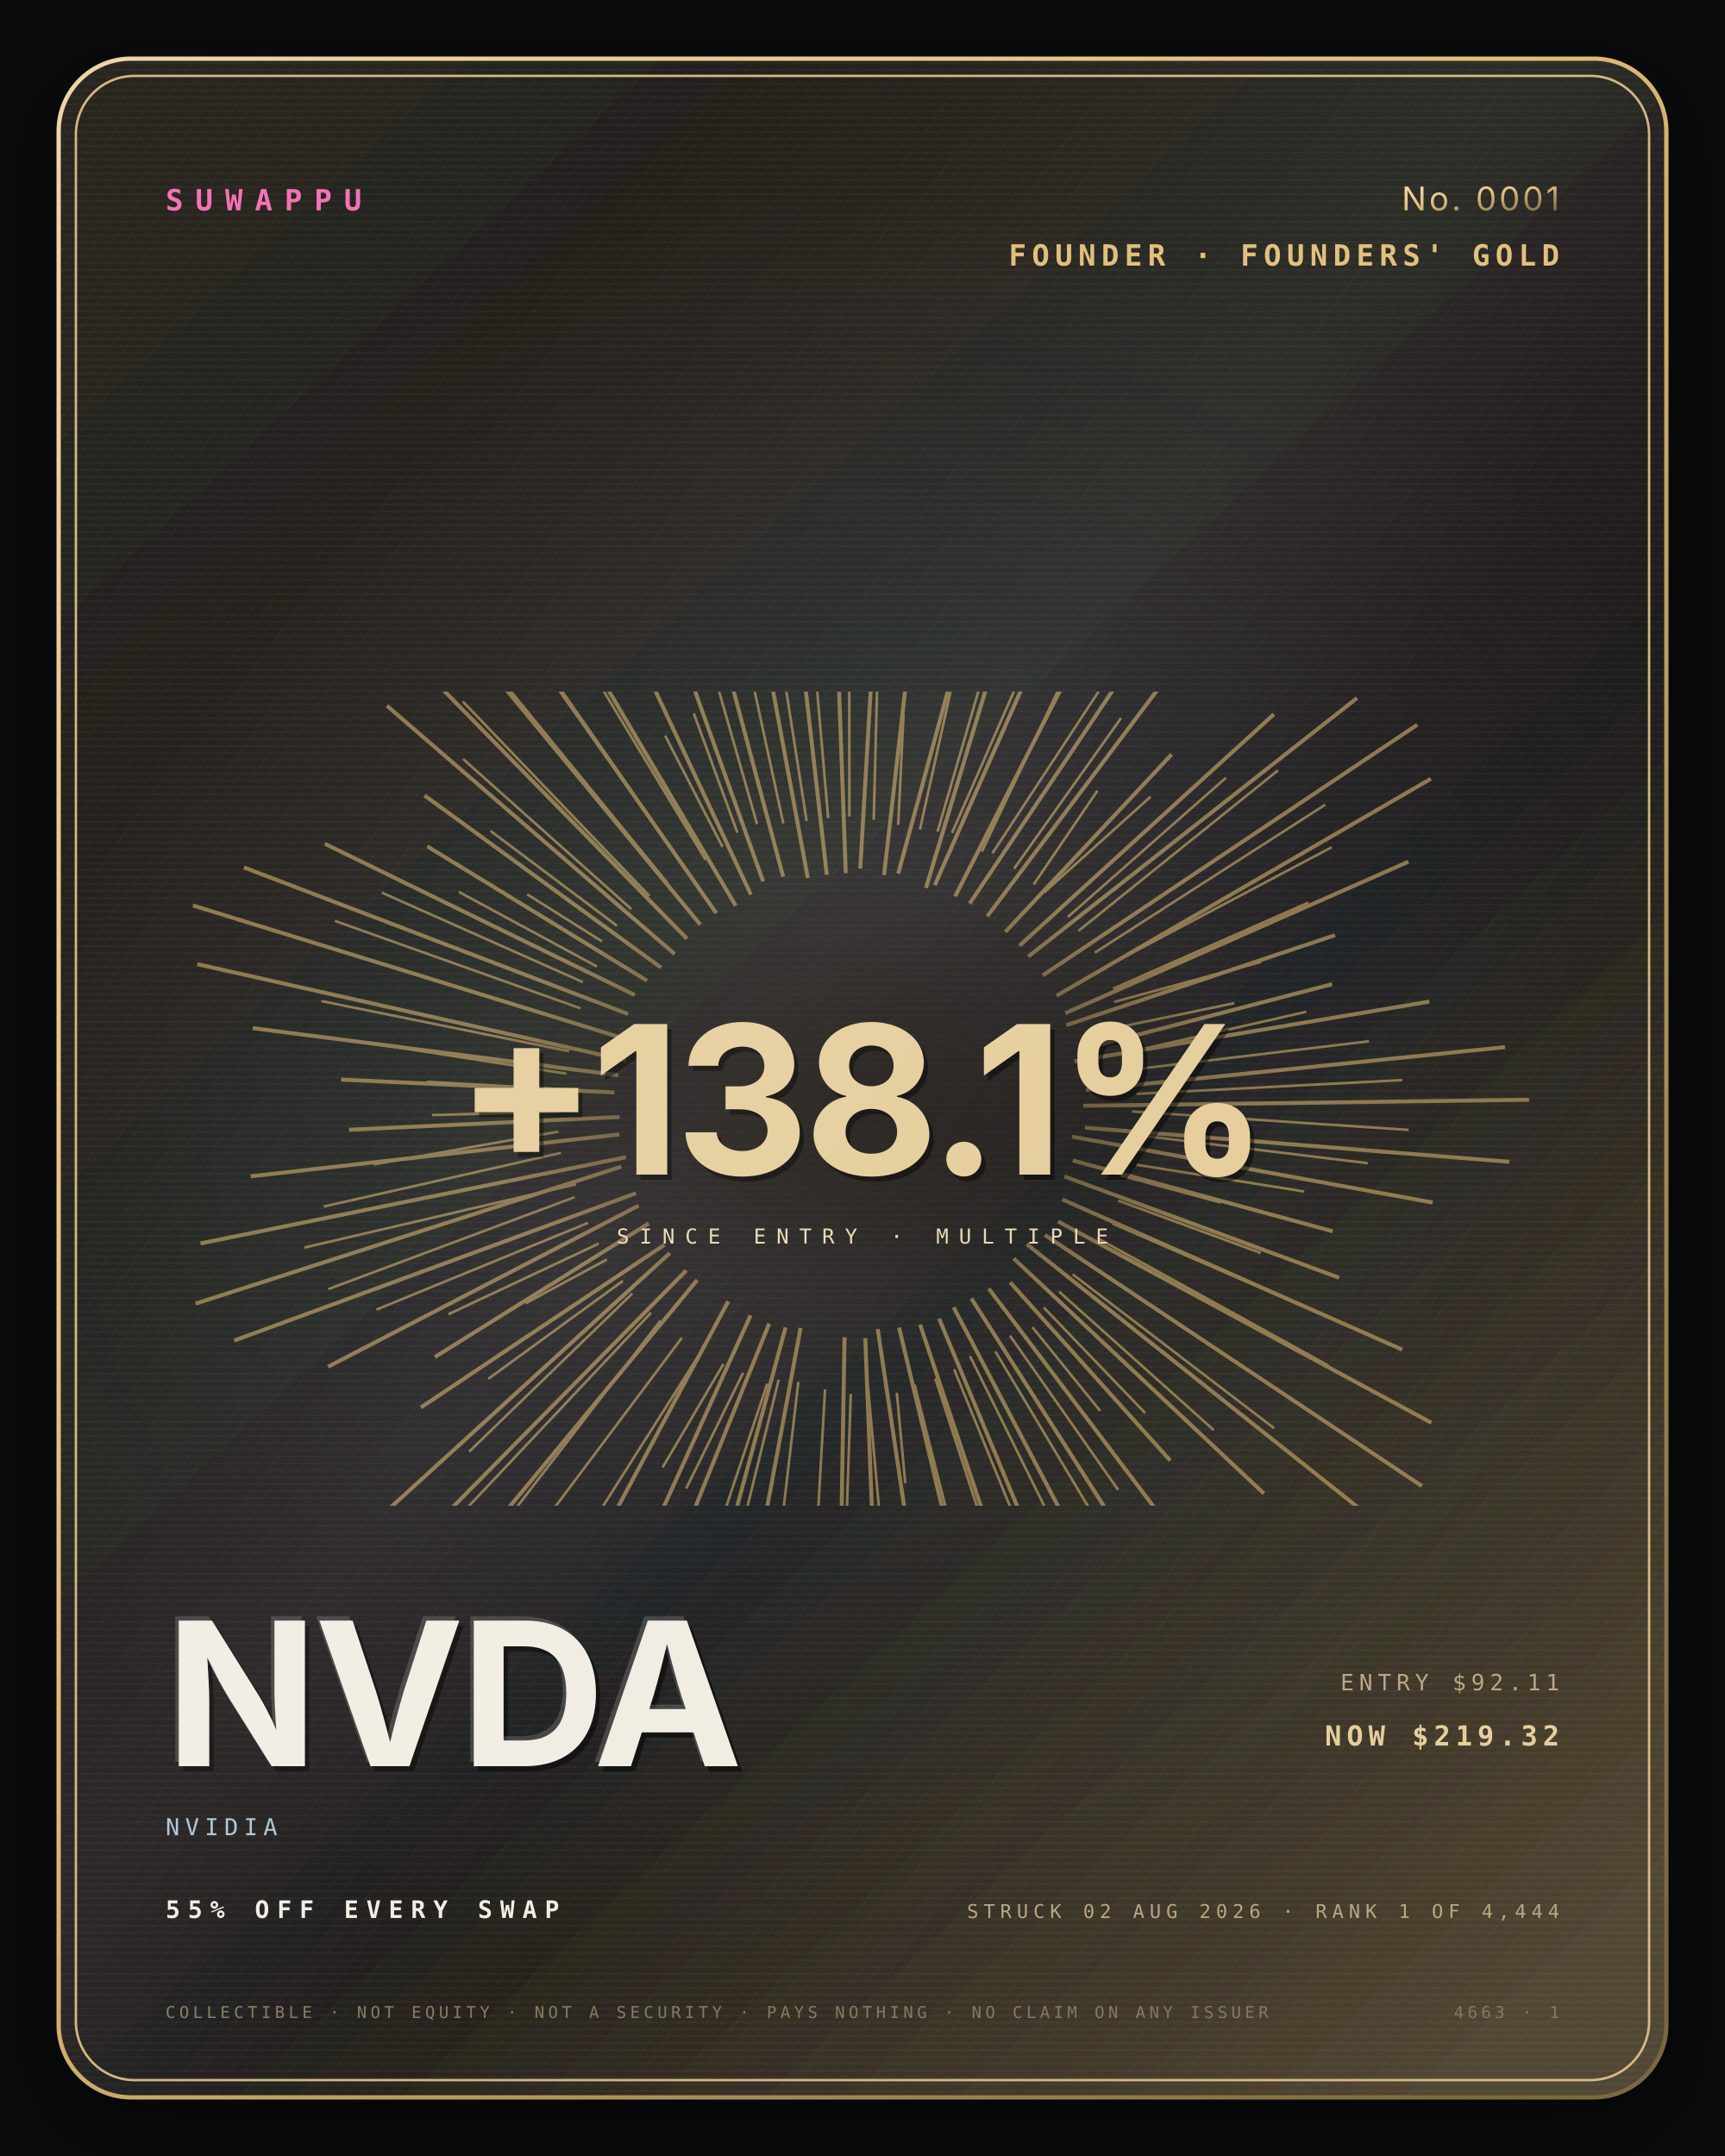
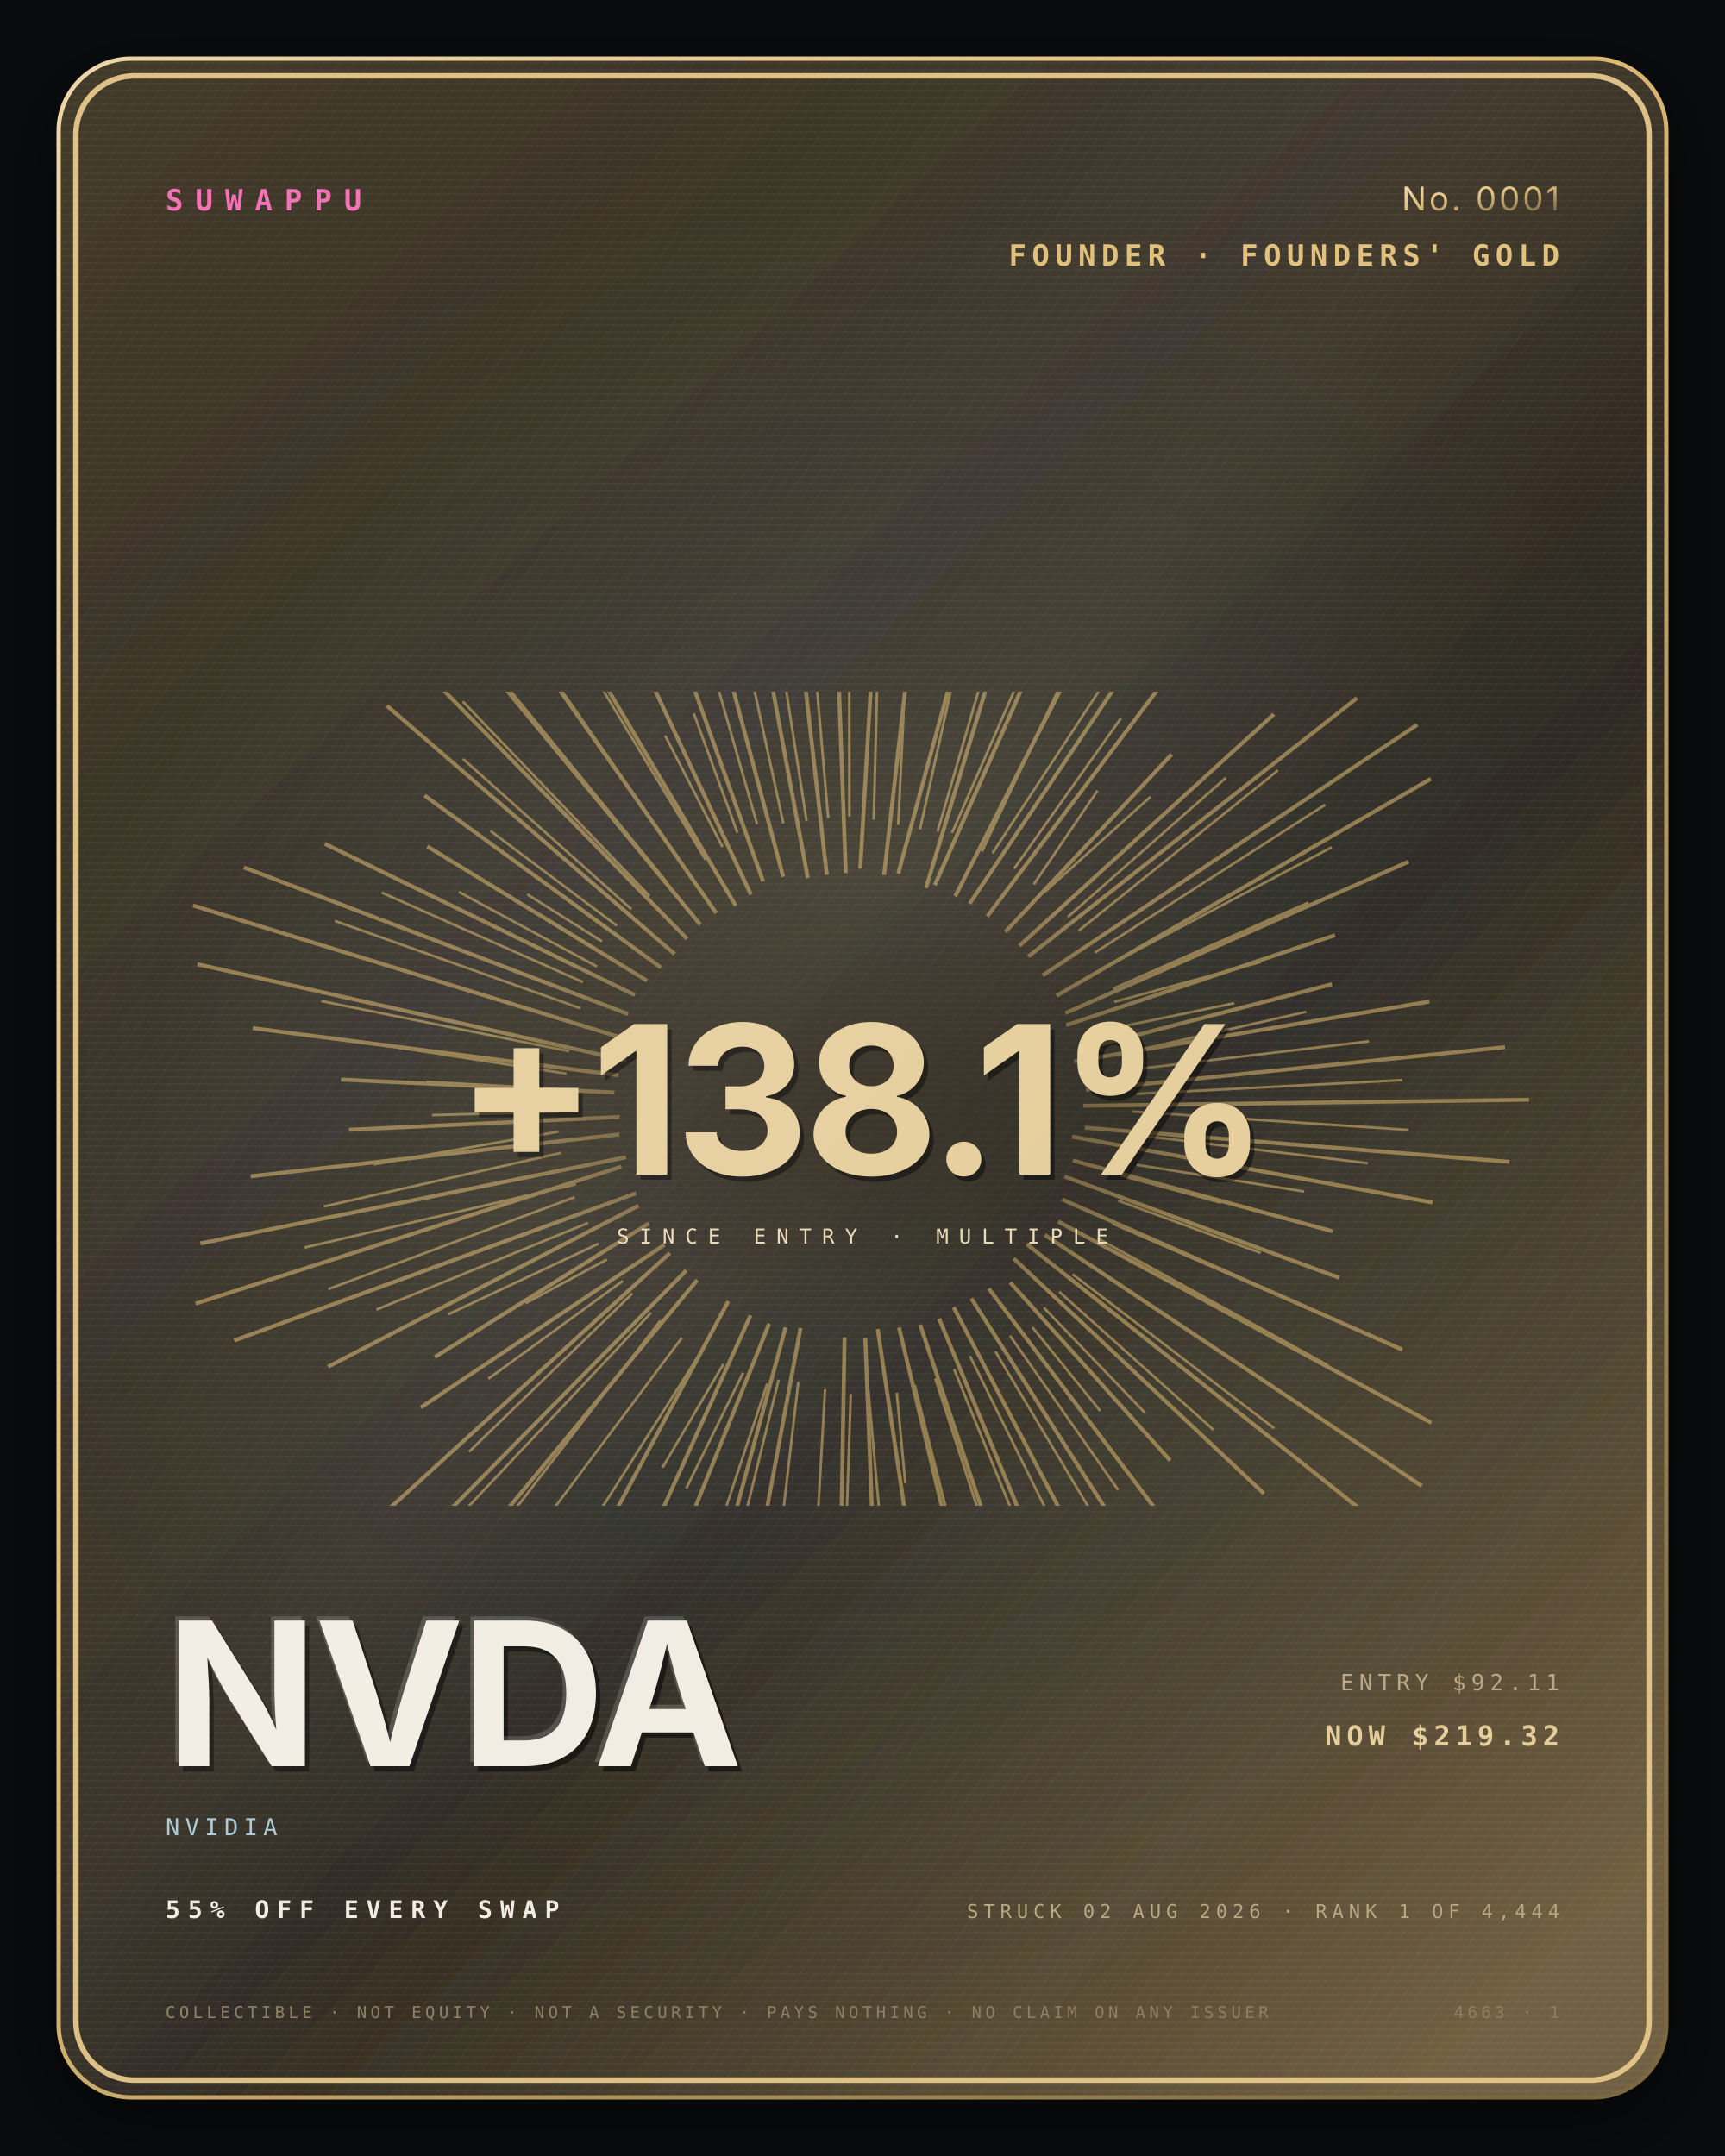
<svg xmlns="http://www.w3.org/2000/svg" width="1000" height="1250" viewBox="0 0 1000 1250" role="img" aria-label="NVDA position card">
  <defs>
    <clipPath id="cut">
      <rect x="66" y="401" width="868" height="472" />
    </clipPath>
    <clipPath id="card">
      <rect x="34" y="34" width="932" height="1182" rx="42" />
    </clipPath>
    <linearGradient id="mgrad" x1="0" y1="0" x2="0.9" y2="1">
      <stop offset="0" stop-color="#ecd6aa" />
      <stop offset="0.45" stop-color="#e0bd76" />
      <stop offset="1" stop-color="#7b6841" />
    </linearGradient>
    <linearGradient id="sheen" x1="0" y1="0" x2="1" y2="1">
      <stop offset="0.22" stop-color="#ffffff" stop-opacity="0" />
      <stop offset="0.46" stop-color="#ffffff" stop-opacity="0.065" />
      <stop offset="0.58" stop-color="#ffffff" stop-opacity="0.015" />
      <stop offset="0.80" stop-color="#ffffff" stop-opacity="0" />
    </linearGradient>
    <pattern id="brush" width="1000" height="4" patternUnits="userSpaceOnUse">
      <line x1="0" y1="0.5" x2="1000" y2="0.5" stroke="#ffffff" stroke-opacity="0.028" stroke-width="1" />
      <line x1="0" y1="2.5" x2="1000" y2="2.5" stroke="#000000" stroke-opacity="0.020" stroke-width="1" />
    </pattern>
    <filter id="drop" x="-6%" y="-6%" width="112%" height="112%">
      <feDropShadow dx="0" dy="14" stdDeviation="20" flood-color="#000000" flood-opacity="0.55" />
    </filter>
    <filter id="grain">
      <feTurbulence type="fractalNoise" baseFrequency="0.9" numOctaves="2" seed="7" stitchTiles="stitch" />
      <feColorMatrix type="matrix" values="0 0 0 0 0.5 0 0 0 0 0.5 0 0 0 0 0.5 0 0 0 0.04 0" />
    </filter>
    <radialGradient id="fadeg" gradientUnits="userSpaceOnUse" cx="492.0" cy="640" r="396.8">
      <stop offset="0.88" stop-color="#ffffff" />
      <stop offset="1" stop-color="#000000" />
    </radialGradient>
    <mask id="fade">
      <circle cx="492.0" cy="640" r="396.8" fill="url(#fadeg)" />
    </mask>
    <radialGradient id="vig" cx="0.5" cy="0.42" r="0.75">
      <stop offset="0.55" stop-color="#000000" stop-opacity="0" />
      <stop offset="1" stop-color="#000000" stop-opacity="0.34" />
    </radialGradient>
    <linearGradient id="plate" x1="0.1" y1="0" x2="0.85" y2="1">
-       <stop offset="0" stop-color="#26221c" />
-       <stop offset="0.62" stop-color="#191612" />
-       <stop offset="1" stop-color="#4f4430" />
+       <stop offset="0" stop-color="#403728" />
+       <stop offset="0.62" stop-color="#2a241a" />
+       <stop offset="1" stop-color="#705f3f" />
    </linearGradient>
    <radialGradient id="bloom" cx="0.5" cy="0.5" r="0.5">
      <stop offset="0" stop-color="#c3bf95" stop-opacity="0.12" />
      <stop offset="0.5" stop-color="#6ea8c9" stop-opacity="0.06" />
      <stop offset="1" stop-color="#6ea8c9" stop-opacity="0" />
    </radialGradient>
    <radialGradient id="clear" cx="0.5" cy="0.5" r="0.5">
-       <stop offset="0" stop-color="#191612" stop-opacity="0.62" />
-       <stop offset="0.42" stop-color="#191612" stop-opacity="0.40" />
-       <stop offset="1" stop-color="#191612" stop-opacity="0" />
+       <stop offset="0" stop-color="#2a241a" stop-opacity="0.62" />
+       <stop offset="0.42" stop-color="#2a241a" stop-opacity="0.40" />
+       <stop offset="1" stop-color="#2a241a" stop-opacity="0" />
    </radialGradient>
    <pattern id="hatch" width="7" height="7" patternUnits="userSpaceOnUse" patternTransform="rotate(35)">
      <line x1="0" y1="0" x2="0" y2="7" stroke="#ffffff" stroke-opacity="0.030" stroke-width="1" />
    </pattern>
  </defs>
  <rect width="1000" height="1250" fill="#0a0b0d" />
  <rect x="34" y="34" width="932" height="1182" rx="42" fill="url(#plate)" filter="url(#drop)" />
  <g clip-path="url(#card)">
    <rect width="1000" height="1250" fill="url(#hatch)" />
    <rect width="1000" height="1250" fill="url(#brush)" />
-     <rect width="1000" height="1250" filter="url(#grain)" />
+     <rect width="1000" height="1250" fill="none" filter="url(#grain)" />
    <ellipse cx="492.0" cy="640" rx="546.8" ry="536.8" fill="url(#bloom)" />
    <g clip-path="url(#cut)" stroke="#c2a262" fill="none" stroke-width="2.3" opacity="0.66">
      <line x1="628.0" y1="641.1" x2="886.4" y2="637.6" />
      <line x1="628.9" y1="653.8" x2="875.0" y2="673.6" />
      <line x1="621.5" y1="659.0" x2="830.5" y2="697.2" />
      <line x1="621.9" y1="672.8" x2="772.6" y2="713.9" />
      <line x1="617.1" y1="682.1" x2="776.3" y2="740.8" />
      <line x1="615.8" y1="695.4" x2="812.9" y2="782.5" />
      <line x1="613.4" y1="708.2" x2="829.8" y2="824.9" />
      <line x1="605.7" y1="716.0" x2="824.2" y2="861.5" />
      <line x1="595.2" y1="721.3" x2="787.3" y2="874.0" />
      <line x1="587.6" y1="729.6" x2="732.7" y2="865.9" />
      <line x1="585.6" y1="743.5" x2="678.4" y2="846.8" />
      <line x1="573.2" y1="747.1" x2="676.7" y2="884.0" />
      <line x1="563.1" y1="752.8" x2="685.4" y2="944.5" />
      <line x1="552.8" y1="757.9" x2="672.5" y2="985.9" />
      <line x1="544.4" y1="764.5" x2="643.4" y2="1002.4" />
      <line x1="533.4" y1="768.0" x2="609.6" y2="995.8" />
      <line x1="521.2" y1="769.7" x2="565.6" y2="955.3" />
      <line x1="508.8" y1="770.5" x2="528.0" y2="899.2" />
      <line x1="501.6" y1="775.8" x2="508.6" y2="955.3" />
      <line x1="489.6" y1="775.3" x2="485.6" y2="1008.9" />
      <line x1="464.1" y1="769.9" x2="416.8" y2="1024.0" />
      <line x1="455.4" y1="769.6" x2="395.3" y2="991.8" />
      <line x1="445.9" y1="767.4" x2="379.8" y2="931.7" />
      <line x1="435.1" y1="762.6" x2="378.9" y2="886.7" />
      <line x1="422.2" y1="754.5" x2="329.5" y2="927.3" />
      <line x1="404.2" y1="742.1" x2="237.9" y2="943.1" />
      <line x1="397.8" y1="736.6" x2="219.2" y2="917.7" />
      <line x1="388.3" y1="726.5" x2="224.9" y2="875.4" />
      <line x1="385.2" y1="721.7" x2="244.0" y2="816.0" />
      <line x1="376.1" y1="709.3" x2="252.1" y2="786.8" />
      <line x1="370.2" y1="699.0" x2="190.2" y2="792.4" />
      <line x1="368.7" y1="691.8" x2="135.8" y2="777.2" />
      <line x1="360.2" y1="676.4" x2="113.4" y2="755.8" />
      <line x1="362.9" y1="670.9" x2="116.2" y2="720.9" />
      <line x1="359.0" y1="657.7" x2="145.3" y2="682.0" />
      <line x1="359.2" y1="647.6" x2="202.3" y2="655.0" />
      <line x1="356.2" y1="633.4" x2="197.7" y2="625.9" />
      <line x1="358.5" y1="623.4" x2="146.5" y2="596.1" />
      <line x1="362.9" y1="614.8" x2="114.4" y2="559.0" />
      <line x1="365.0" y1="603.1" x2="111.9" y2="525.0" />
      <line x1="364.1" y1="587.9" x2="141.4" y2="502.9" />
      <line x1="368.0" y1="576.9" x2="188.3" y2="489.2" />
      <line x1="375.1" y1="568.6" x2="247.7" y2="490.7" />
      <line x1="383.2" y1="561.0" x2="246.1" y2="461.2" />
      <line x1="391.1" y1="553.1" x2="224.3" y2="409.2" />
      <line x1="398.3" y1="544.3" x2="216.7" y2="358.9" />
      <line x1="406.0" y1="536.1" x2="240.8" y2="336.1" />
      <line x1="415.2" y1="529.4" x2="276.5" y2="330.8" />
      <line x1="426.5" y1="525.1" x2="324.0" y2="351.5" />
      <line x1="435.3" y1="518.7" x2="378.0" y2="396.4" />
      <line x1="442.4" y1="511.0" x2="383.6" y2="346.7" />
      <line x1="454.0" y1="508.3" x2="396.2" y2="291.5" />
      <line x1="468.3" y1="509.1" x2="421.6" y2="257.5" />
      <line x1="479.3" y1="507.2" x2="449.7" y2="247.2" />
      <line x1="490.3" y1="506.2" x2="481.6" y2="269.8" />
      <line x1="498.7" y1="503.6" x2="509.5" y2="318.7" />
      <line x1="512.5" y1="507.3" x2="527.6" y2="375.1" />
      <line x1="520.7" y1="506.5" x2="569.4" y2="327.5" />
      <line x1="536.8" y1="514.8" x2="605.7" y2="286.2" />
      <line x1="541.9" y1="513.2" x2="646.3" y2="277.2" />
      <line x1="553.7" y1="519.7" x2="670.4" y2="290.7" />
      <line x1="562.1" y1="523.9" x2="687.0" y2="337.8" />
      <line x1="572.3" y1="531.3" x2="676.9" y2="392.1" />
      <line x1="582.8" y1="540.3" x2="679.2" y2="437.4" />
      <line x1="591.0" y1="548.3" x2="738.5" y2="414.1" />
      <line x1="596.1" y1="554.6" x2="786.7" y2="404.7" />
      <line x1="604.5" y1="565.5" x2="821.6" y2="420.2" />
      <line x1="612.5" y1="577.3" x2="829.5" y2="451.5" />
      <line x1="617.6" y1="587.4" x2="816.5" y2="499.6" />
      <line x1="618.1" y1="594.4" x2="773.9" y2="542.2" />
      <line x1="625.1" y1="608.9" x2="772.2" y2="570.6" />
      <line x1="622.8" y1="615.3" x2="828.6" y2="580.7" />
      <line x1="629.6" y1="631.9" x2="872.5" y2="607.1" />
      <line x1="636.1" y1="717.8" x2="770.0" y2="791.7" stroke-width="1.5" />
      <line x1="621.8" y1="738.8" x2="738.7" y2="828.1" stroke-width="1.5" />
      <line x1="614.0" y1="748.9" x2="703.6" y2="829.1" stroke-width="1.5" />
      <line x1="605.1" y1="758.1" x2="663.9" y2="819.3" stroke-width="1.5" />
      <line x1="598.5" y1="769.5" x2="637.8" y2="818.0" stroke-width="1.5" />
      <line x1="585.5" y1="774.4" x2="648.2" y2="863.8" stroke-width="1.5" />
      <line x1="577.0" y1="783.5" x2="650.8" y2="906.9" stroke-width="1.5" />
      <line x1="562.3" y1="786.2" x2="632.5" y2="927.9" stroke-width="1.5" />
      <line x1="553.1" y1="793.8" x2="612.4" y2="939.4" stroke-width="1.5" />
      <line x1="542.2" y1="799.2" x2="584.7" y2="929.9" stroke-width="1.5" />
      <line x1="530.2" y1="802.9" x2="555.6" y2="903.0" stroke-width="1.5" />
      <line x1="519.9" y1="807.5" x2="524.8" y2="859.9" stroke-width="1.5" />
      <line x1="503.3" y1="805.1" x2="511.6" y2="897.2" stroke-width="1.5" />
      <line x1="493.2" y1="808.2" x2="489.0" y2="932.4" stroke-width="1.5" />
      <line x1="478.3" y1="805.5" x2="469.5" y2="960.3" stroke-width="1.5" />
      <line x1="462.8" y1="801.2" x2="443.9" y2="963.4" stroke-width="1.5" />
      <line x1="451.4" y1="799.9" x2="416.7" y2="941.0" stroke-width="1.5" />
      <line x1="444.8" y1="802.2" x2="408.0" y2="912.6" stroke-width="1.5" />
      <line x1="430.8" y1="795.9" x2="397.8" y2="863.0" stroke-width="1.5" />
      <line x1="419.4" y1="790.8" x2="384.1" y2="850.8" stroke-width="1.5" />
      <line x1="406.7" y1="783.3" x2="346.8" y2="877.6" stroke-width="1.5" />
      <line x1="395.3" y1="775.6" x2="309.8" y2="889.7" stroke-width="1.5" />
      <line x1="382.9" y1="765.6" x2="286.2" y2="891.2" stroke-width="1.5" />
      <line x1="377.4" y1="761.1" x2="271.8" y2="873.2" stroke-width="1.5" />
      <line x1="366.6" y1="749.9" x2="271.9" y2="841.7" stroke-width="1.5" />
      <line x1="361.1" y1="742.6" x2="283.1" y2="799.4" stroke-width="1.5" />
      <line x1="351.8" y1="730.2" x2="304.7" y2="755.6" stroke-width="1.5" />
      <line x1="347.1" y1="721.0" x2="259.9" y2="762.0" stroke-width="1.5" />
      <line x1="340.9" y1="709.0" x2="218.2" y2="759.3" stroke-width="1.5" />
      <line x1="333.1" y1="694.1" x2="190.3" y2="747.4" stroke-width="1.5" />
      <line x1="333.9" y1="686.6" x2="176.5" y2="723.3" stroke-width="1.5" />
      <line x1="325.3" y1="668.4" x2="187.7" y2="699.5" stroke-width="1.5" />
      <line x1="323.7" y1="656.1" x2="216.6" y2="675.1" stroke-width="1.5" />
      <line x1="323.9" y1="644.5" x2="250.4" y2="646.5" stroke-width="1.5" />
      <line x1="323.6" y1="631.4" x2="247.4" y2="627.2" stroke-width="1.5" />
      <line x1="328.4" y1="622.5" x2="208.2" y2="603.8" stroke-width="1.5" />
      <line x1="330.0" y1="609.5" x2="186.3" y2="580.4" stroke-width="1.5" />
      <line x1="336.5" y1="584.6" x2="194.1" y2="533.9" stroke-width="1.5" />
      <line x1="337.9" y1="569.4" x2="221.3" y2="517.5" stroke-width="1.5" />
      <line x1="346.1" y1="560.4" x2="266.0" y2="517.1" stroke-width="1.5" />
      <line x1="349.0" y1="545.8" x2="305.6" y2="518.5" stroke-width="1.5" />
      <line x1="357.6" y1="536.7" x2="284.3" y2="481.7" stroke-width="1.5" />
      <line x1="366.0" y1="527.1" x2="268.4" y2="440.0" stroke-width="1.5" />
      <line x1="376.5" y1="519.5" x2="268.3" y2="406.7" stroke-width="1.5" />
      <line x1="386.8" y1="511.8" x2="289.7" y2="392.9" stroke-width="1.5" />
      <line x1="399.1" y1="506.3" x2="314.4" y2="386.6" stroke-width="1.5" />
      <line x1="409.1" y1="498.5" x2="349.9" y2="400.6" stroke-width="1.5" />
      <line x1="418.9" y1="491.1" x2="385.6" y2="426.5" stroke-width="1.5" />
      <line x1="427.5" y1="482.8" x2="402.2" y2="413.6" stroke-width="1.5" />
      <line x1="438.9" y1="477.9" x2="407.7" y2="368.8" stroke-width="1.5" />
      <line x1="454.1" y1="477.4" x2="423.6" y2="336.8" stroke-width="1.5" />
      <line x1="467.6" y1="476.0" x2="443.0" y2="318.4" stroke-width="1.5" />
      <line x1="480.1" y1="474.3" x2="466.9" y2="321.6" stroke-width="1.5" />
      <line x1="492.4" y1="473.4" x2="492.3" y2="346.5" stroke-width="1.5" />
      <line x1="506.5" y1="475.3" x2="508.9" y2="382.4" stroke-width="1.5" />
      <line x1="520.7" y1="478.3" x2="523.8" y2="414.1" stroke-width="1.5" />
      <line x1="533.3" y1="480.9" x2="555.6" y2="380.5" stroke-width="1.5" />
      <line x1="543.5" y1="482.2" x2="582.1" y2="349.5" stroke-width="1.5" />
      <line x1="551.9" y1="482.9" x2="613.6" y2="341.8" stroke-width="1.5" />
      <line x1="569.2" y1="493.7" x2="636.7" y2="350.9" stroke-width="1.5" />
      <line x1="575.3" y1="494.7" x2="651.2" y2="379.1" stroke-width="1.5" />
      <line x1="587.9" y1="503.6" x2="649.9" y2="416.3" stroke-width="1.5" />
      <line x1="599.3" y1="512.7" x2="636.2" y2="458.4" stroke-width="1.5" />
      <line x1="605.2" y1="517.5" x2="667.0" y2="461.9" stroke-width="1.5" />
      <line x1="619.0" y1="531.7" x2="710.7" y2="450.9" stroke-width="1.5" />
      <line x1="625.2" y1="539.7" x2="740.9" y2="446.6" stroke-width="1.5" />
      <line x1="634.7" y1="552.3" x2="768.3" y2="466.5" stroke-width="1.5" />
      <line x1="639.3" y1="561.4" x2="772.0" y2="491.2" stroke-width="1.5" />
      <line x1="645.3" y1="573.2" x2="758.5" y2="523.3" stroke-width="1.5" />
      <line x1="645.9" y1="580.9" x2="731.0" y2="557.7" stroke-width="1.5" />
      <line x1="651.5" y1="594.9" x2="715.6" y2="581.6" stroke-width="1.5" />
      <line x1="656.6" y1="609.5" x2="757.3" y2="586.6" stroke-width="1.5" />
      <line x1="656.5" y1="620.1" x2="793.6" y2="603.7" stroke-width="1.5" />
      <line x1="658.8" y1="634.2" x2="812.9" y2="626.2" stroke-width="1.5" />
      <line x1="656.2" y1="644.4" x2="816.6" y2="655.1" stroke-width="1.5" />
      <line x1="655.8" y1="657.7" x2="792.9" y2="674.4" stroke-width="1.5" />
      <line x1="658.8" y1="675.3" x2="756.0" y2="690.8" stroke-width="1.5" />
      <line x1="649.7" y1="681.5" x2="707.6" y2="697.2" stroke-width="1.5" />
      <line x1="648.2" y1="696.1" x2="730.8" y2="726.4" stroke-width="1.5" />
      <line x1="644.9" y1="709.4" x2="755.5" y2="757.3" stroke-width="1.5" />
    </g>
    <text x="96" y="122" font-family="'Geist Mono','SFMono-Regular',Menlo,Consolas,'DejaVu Sans Mono',monospace" font-size="17" font-weight="bold" letter-spacing="7.0" fill="#f472b6" text-anchor="start">SUWAPPU</text>
    <text x="904" y="122" font-family="Geist,'Inter',system-ui,-apple-system,'Liberation Sans',Arial,sans-serif" font-size="19" fill="url(#mgrad)" text-anchor="end" letter-spacing="1.6">No. 0001</text>
    <text x="904" y="154" font-family="'Geist Mono','SFMono-Regular',Menlo,Consolas,'DejaVu Sans Mono',monospace" font-size="17" font-weight="bold" letter-spacing="3.2" fill="#e0bd76" text-anchor="end">FOUNDER · FOUNDERS' GOLD</text>
    <text x="98.5" y="1027" font-family="Geist,'Inter',system-ui,-apple-system,'Liberation Sans',Arial,sans-serif" font-size="116" font-weight="bold" letter-spacing="-2" fill="#000000" fill-opacity="0.55">NVDA</text>
    <text x="94" y="1021.5" font-family="Geist,'Inter',system-ui,-apple-system,'Liberation Sans',Arial,sans-serif" font-size="116" font-weight="bold" letter-spacing="-2" fill="#ffffff" fill-opacity="0.16">NVDA</text>
    <text x="96" y="1024" font-family="Geist,'Inter',system-ui,-apple-system,'Liberation Sans',Arial,sans-serif" font-size="116" font-weight="bold" letter-spacing="-2" fill="#f2ede3">NVDA</text>
    <text x="96" y="1064" font-family="'Geist Mono','SFMono-Regular',Menlo,Consolas,'DejaVu Sans Mono',monospace" font-size="13.5" font-weight="normal" letter-spacing="3.2" fill="#a9c7d5" text-anchor="start">NVIDIA</text>
    <text x="904" y="980" font-family="'Geist Mono','SFMono-Regular',Menlo,Consolas,'DejaVu Sans Mono',monospace" font-size="13" font-weight="normal" letter-spacing="3.0" fill="#baa884" text-anchor="end">ENTRY $92.11</text>
    <text x="904" y="1012" font-family="'Geist Mono','SFMono-Regular',Menlo,Consolas,'DejaVu Sans Mono',monospace" font-size="16" font-weight="bold" letter-spacing="3.0" fill="#e6ce9c" text-anchor="end">NOW $219.32</text>
    <ellipse cx="500.0" cy="637" rx="225" ry="128" fill="url(#clear)" />
    <text x="502.5" y="684" font-family="Geist,'Inter',system-ui,-apple-system,'Liberation Sans',Arial,sans-serif" font-size="120" font-weight="bold" text-anchor="middle" letter-spacing="-3" fill="#000000" fill-opacity="0.5">+138.1%</text>
    <text x="500.0" y="681" font-family="Geist,'Inter',system-ui,-apple-system,'Liberation Sans',Arial,sans-serif" font-size="120" font-weight="bold" text-anchor="middle" letter-spacing="-3" fill="#e6ce9c">+138.1%</text>
    <text x="500.0" y="721" font-family="'Geist Mono','SFMono-Regular',Menlo,Consolas,'DejaVu Sans Mono',monospace" font-size="12" font-weight="normal" letter-spacing="6.0" fill="#ead9b5" text-anchor="middle">SINCE ENTRY · MULTIPLE</text>
    <text x="96" y="1112" font-family="'Geist Mono','SFMono-Regular',Menlo,Consolas,'DejaVu Sans Mono',monospace" font-size="14" font-weight="bold" letter-spacing="4.5" fill="#f2ede3" text-anchor="start">55% OFF EVERY SWAP</text>
    <text x="904" y="1112" font-family="'Geist Mono','SFMono-Regular',Menlo,Consolas,'DejaVu Sans Mono',monospace" font-size="11" font-weight="normal" letter-spacing="3.0" fill="#baa884" text-anchor="end">STRUCK 02 AUG 2026 · RANK 1 OF 4,444</text>
-     <text x="96" y="1170" font-family="'Geist Mono','SFMono-Regular',Menlo,Consolas,'DejaVu Sans Mono',monospace" font-size="9.5" font-weight="normal" letter-spacing="2.2" fill="#867960" text-anchor="start">COLLECTIBLE · NOT EQUITY · NOT A SECURITY · PAYS NOTHING · NO CLAIM ON ANY ISSUER</text>
-     <text x="904" y="1170" font-family="'Geist Mono','SFMono-Regular',Menlo,Consolas,'DejaVu Sans Mono',monospace" font-size="9.5" font-weight="normal" letter-spacing="2.2" fill="#867960" text-anchor="end">4663 · 1</text>
+     <text x="96" y="1170" font-family="'Geist Mono','SFMono-Regular',Menlo,Consolas,'DejaVu Sans Mono',monospace" font-size="9.5" font-weight="normal" letter-spacing="2.2" fill="#8f8064" text-anchor="start">COLLECTIBLE · NOT EQUITY · NOT A SECURITY · PAYS NOTHING · NO CLAIM ON ANY ISSUER</text>
+     <text x="904" y="1170" font-family="'Geist Mono','SFMono-Regular',Menlo,Consolas,'DejaVu Sans Mono',monospace" font-size="9.5" font-weight="normal" letter-spacing="2.2" fill="#8f8064" text-anchor="end">4663 · 1</text>
    <rect width="1000" height="1250" fill="url(#sheen)" />
  </g>
  <rect x="34" y="34" width="932" height="1182" rx="42" fill="none" stroke="url(#mgrad)" stroke-width="2.5" />
-   <rect x="44" y="44" width="912" height="1162" rx="34" fill="none" stroke="#e5c78b" stroke-width="1.4" opacity="0.9" />
+   <rect x="44" y="44" width="912" height="1162" rx="34" fill="none" stroke="#e5c78b" stroke-width="3.2" opacity="0.95" />
</svg>
